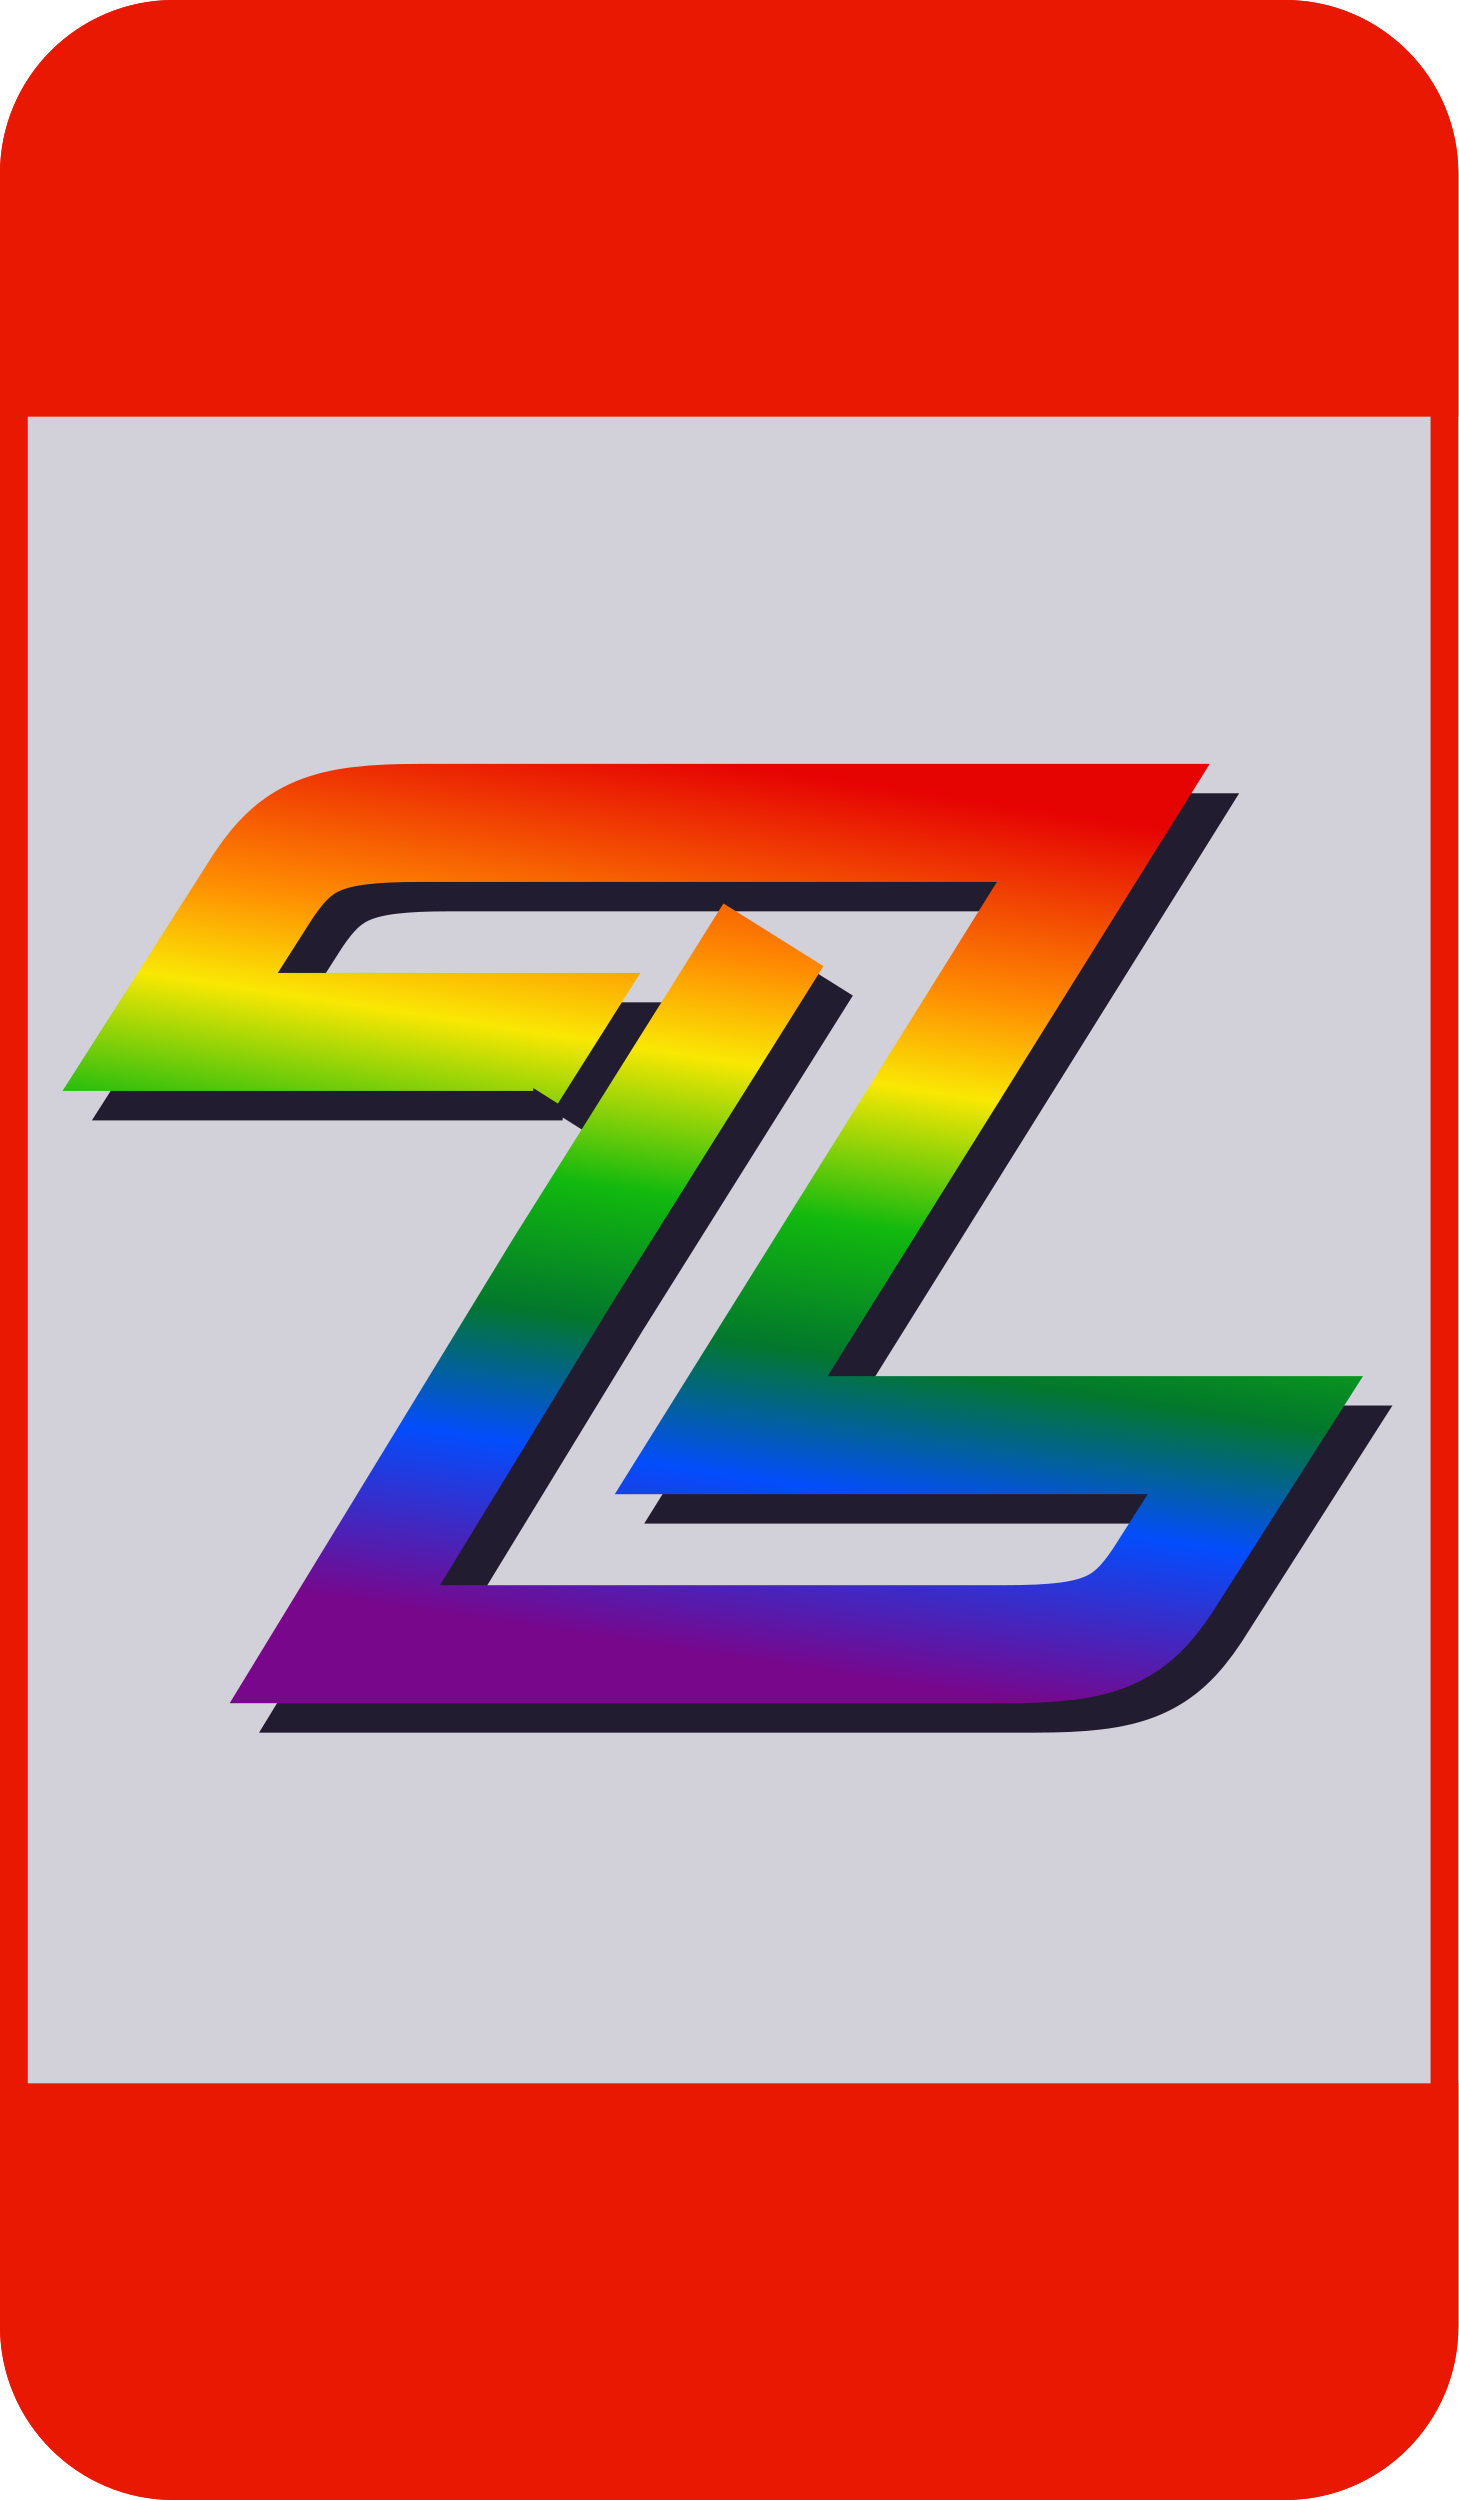
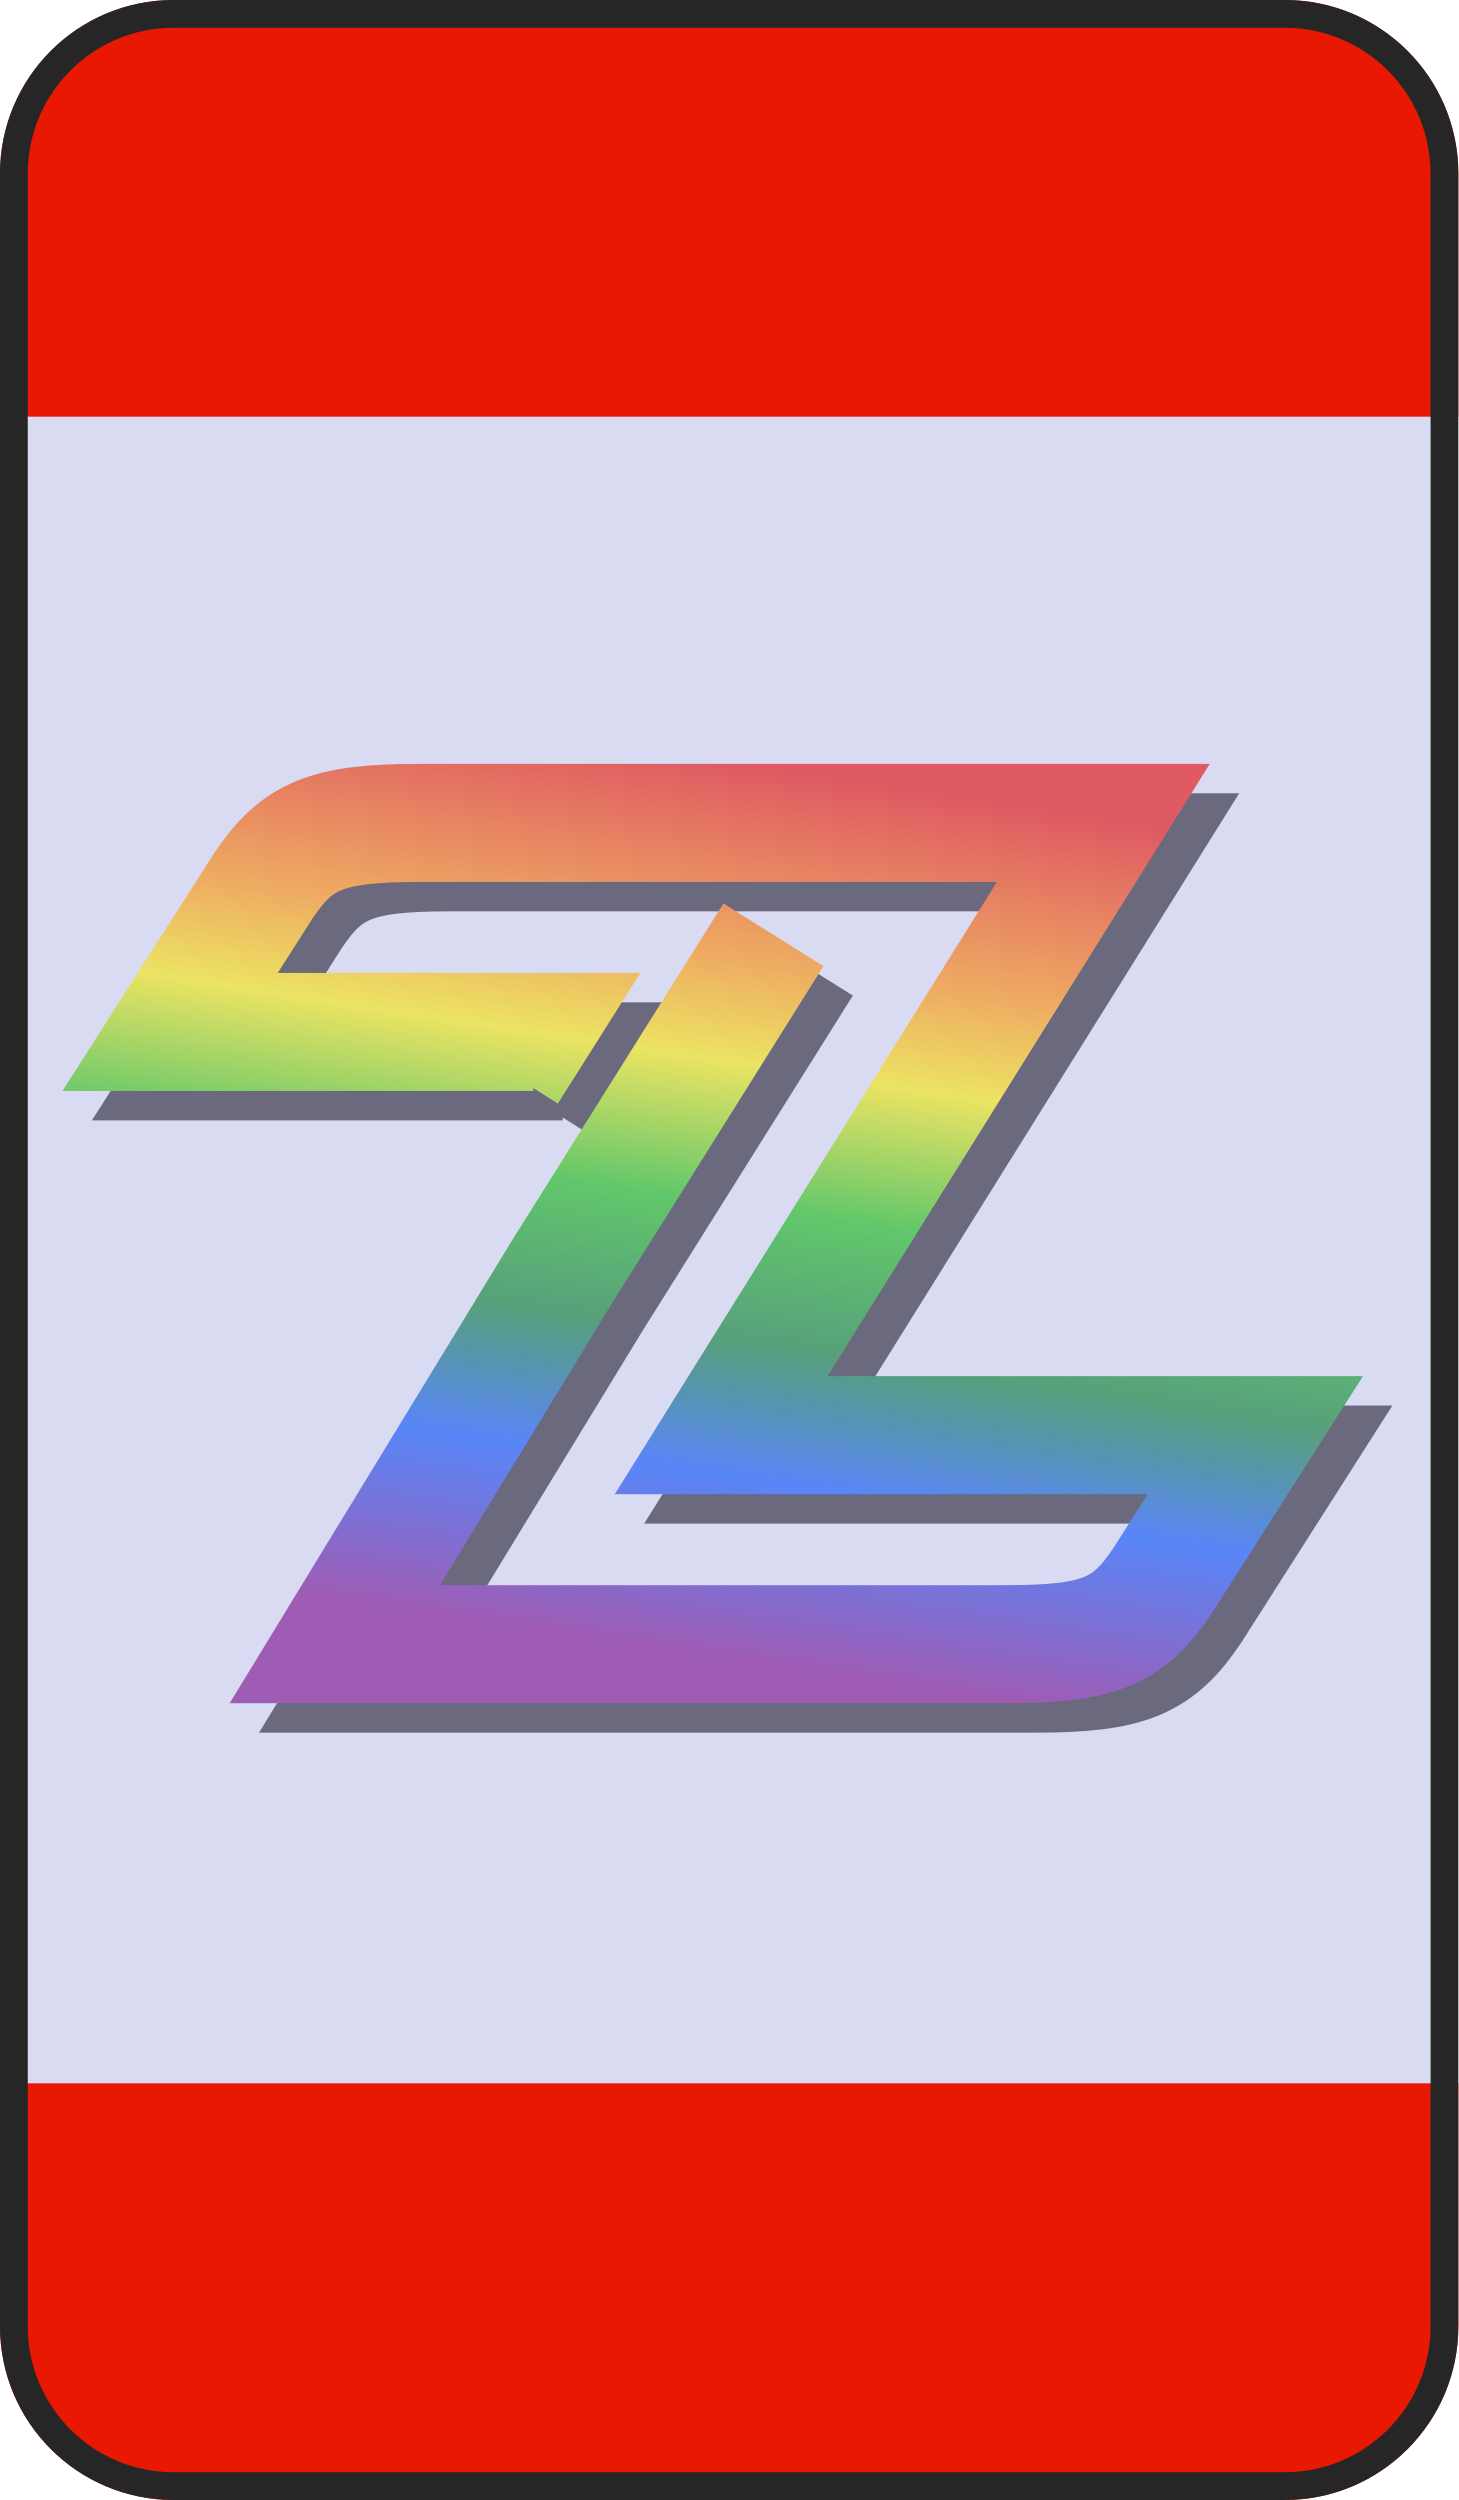
<svg xmlns="http://www.w3.org/2000/svg" width="420" height="720" viewBox="0 0 420 720" fill="none">
-   <rect width="420" height="720" rx="50" fill="#E91802" />
-   <rect x="8" y="8" width="404" height="704" rx="42" fill="#D2D0D9" />
+   <rect x="8" y="8" width="404" height="704" rx="42" fill="#D8DBF2" />
  <path d="M0 50C0 22.386 22.386 0 50 0H370C397.614 0 420 22.386 420 50V120H0V50Z" fill="#E91802" />
  <path d="M0 600H420V670C420 697.614 397.614 720 370 720H50C22.386 720 0 697.614 0 670V600Z" fill="#E91802" />
-   <path d="M154.757 317.219L162.054 305.666H57.469L84.224 263.711C93.952 249.118 102.465 245.469 129.219 245.469H251.437H326.227L271.198 333.636L216.17 421.803H370.006L343.252 463.758C333.523 478.352 325.01 482 298.256 482H104.897L170.566 374.375L211.001 309.922L231.219 277.696" stroke="#211C2F" stroke-width="34" />
-   <path d="M146.288 308.75L153.584 297.197H49L75.754 255.241C85.483 240.648 93.996 237 120.75 237H242.967H317.757L262.729 325.167L207.701 413.334H361.537L334.783 455.289C325.054 469.882 316.541 473.531 289.787 473.531H96.428L162.097 365.906L202.532 301.453L222.75 269.227" stroke="url(#paint0_linear_1047_232)" stroke-width="34" />
+   <rect x="4" y="4" width="412" height="712" rx="46" stroke="#262626" stroke-width="8" />
+   <g opacity="0.6">
+     <path d="M154.757 317.219L162.054 305.666H57.469L84.224 263.711C93.952 249.118 102.465 245.469 129.219 245.469H251.437H326.227L271.198 333.636L216.17 421.803H370.006L343.252 463.758C333.523 478.352 325.01 482 298.256 482H104.897L170.566 374.375L211.001 309.922L231.219 277.696" stroke="#211C2F" stroke-width="34" />
+     <path d="M146.288 308.75L153.584 297.197H49L75.754 255.241C85.483 240.648 93.996 237 120.75 237H242.967H317.757L262.729 325.167L207.701 413.334H361.537L334.783 455.289C325.054 469.882 316.541 473.531 289.787 473.531H96.428L162.097 365.906L202.532 301.453L222.75 269.227" stroke="url(#paint0_linear_1047_232)" stroke-width="34" />
+   </g>
  <defs>
    <linearGradient id="paint0_linear_1047_232" x1="321.56" y1="237" x2="283.174" y2="490.526" gradientUnits="userSpaceOnUse">
      <stop stop-color="#E50402" />
      <stop offset="0.216" stop-color="#FE8C01" />
      <stop offset="0.33" stop-color="#F9E803" />
      <stop offset="0.489" stop-color="#12B90F" />
      <stop offset="0.64" stop-color="#02772D" />
      <stop offset="0.789" stop-color="#034DFC" />
      <stop offset="0.992" stop-color="#78078B" />
    </linearGradient>
  </defs>
</svg>
